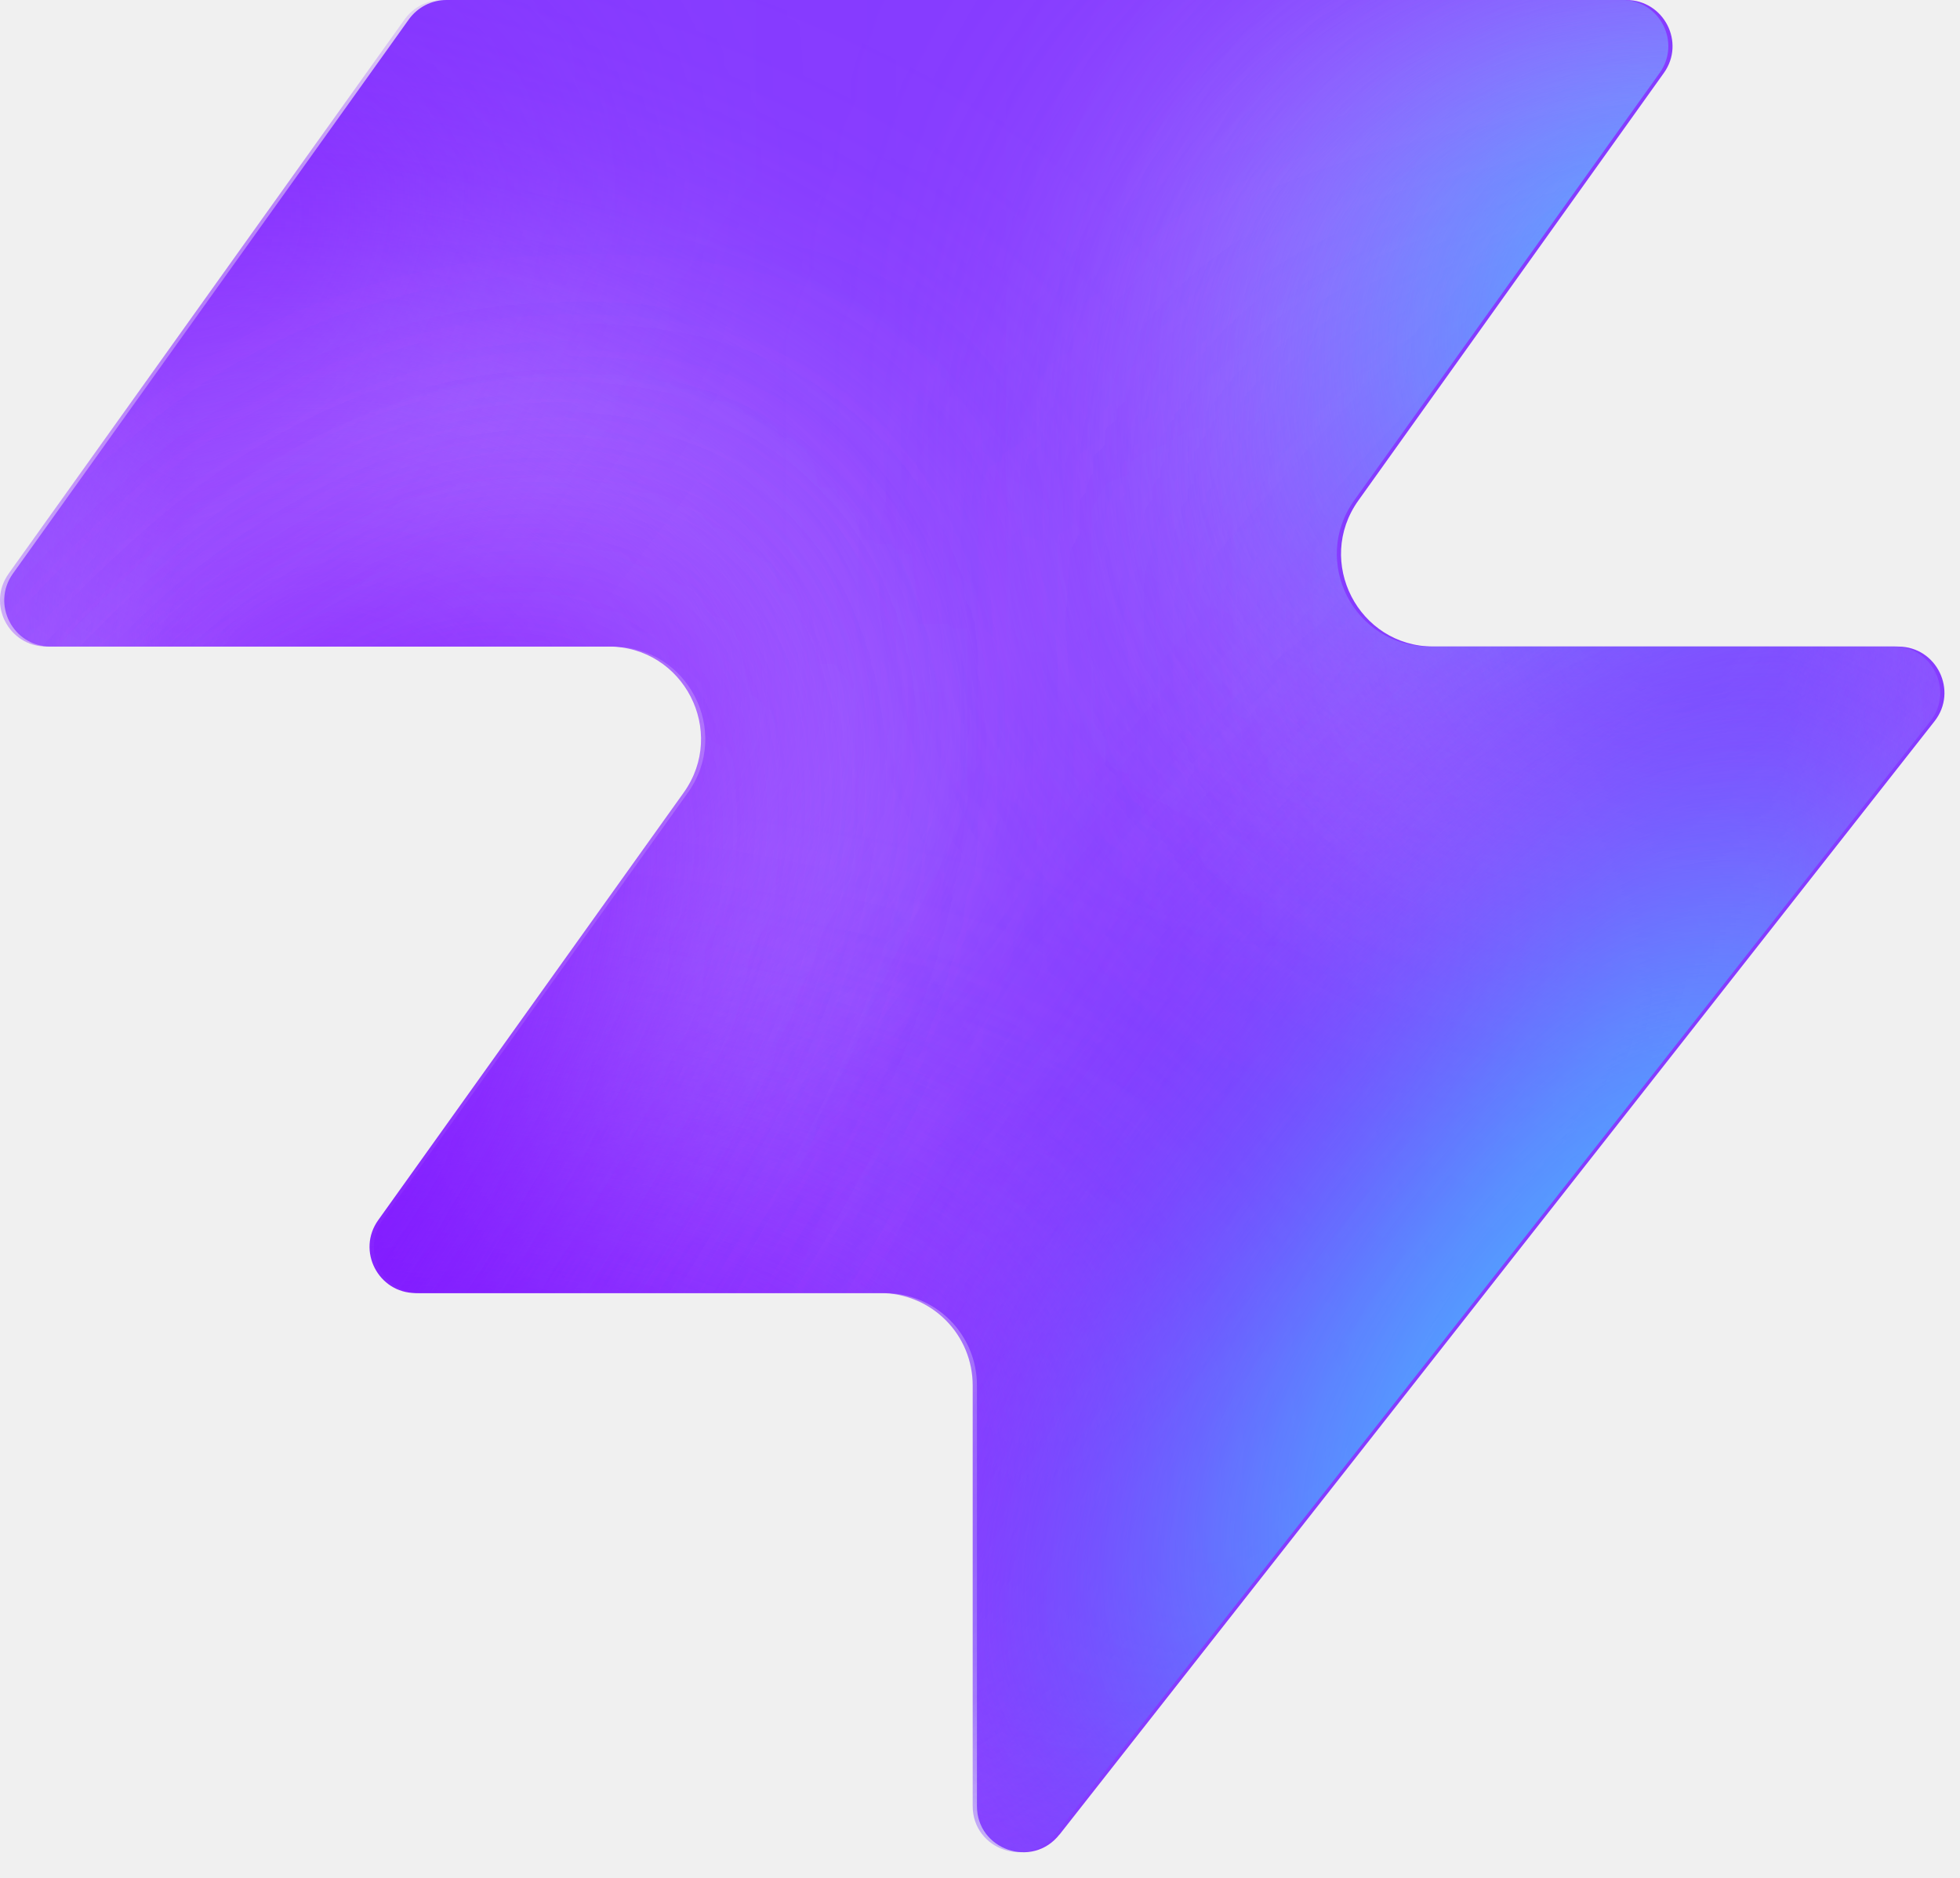
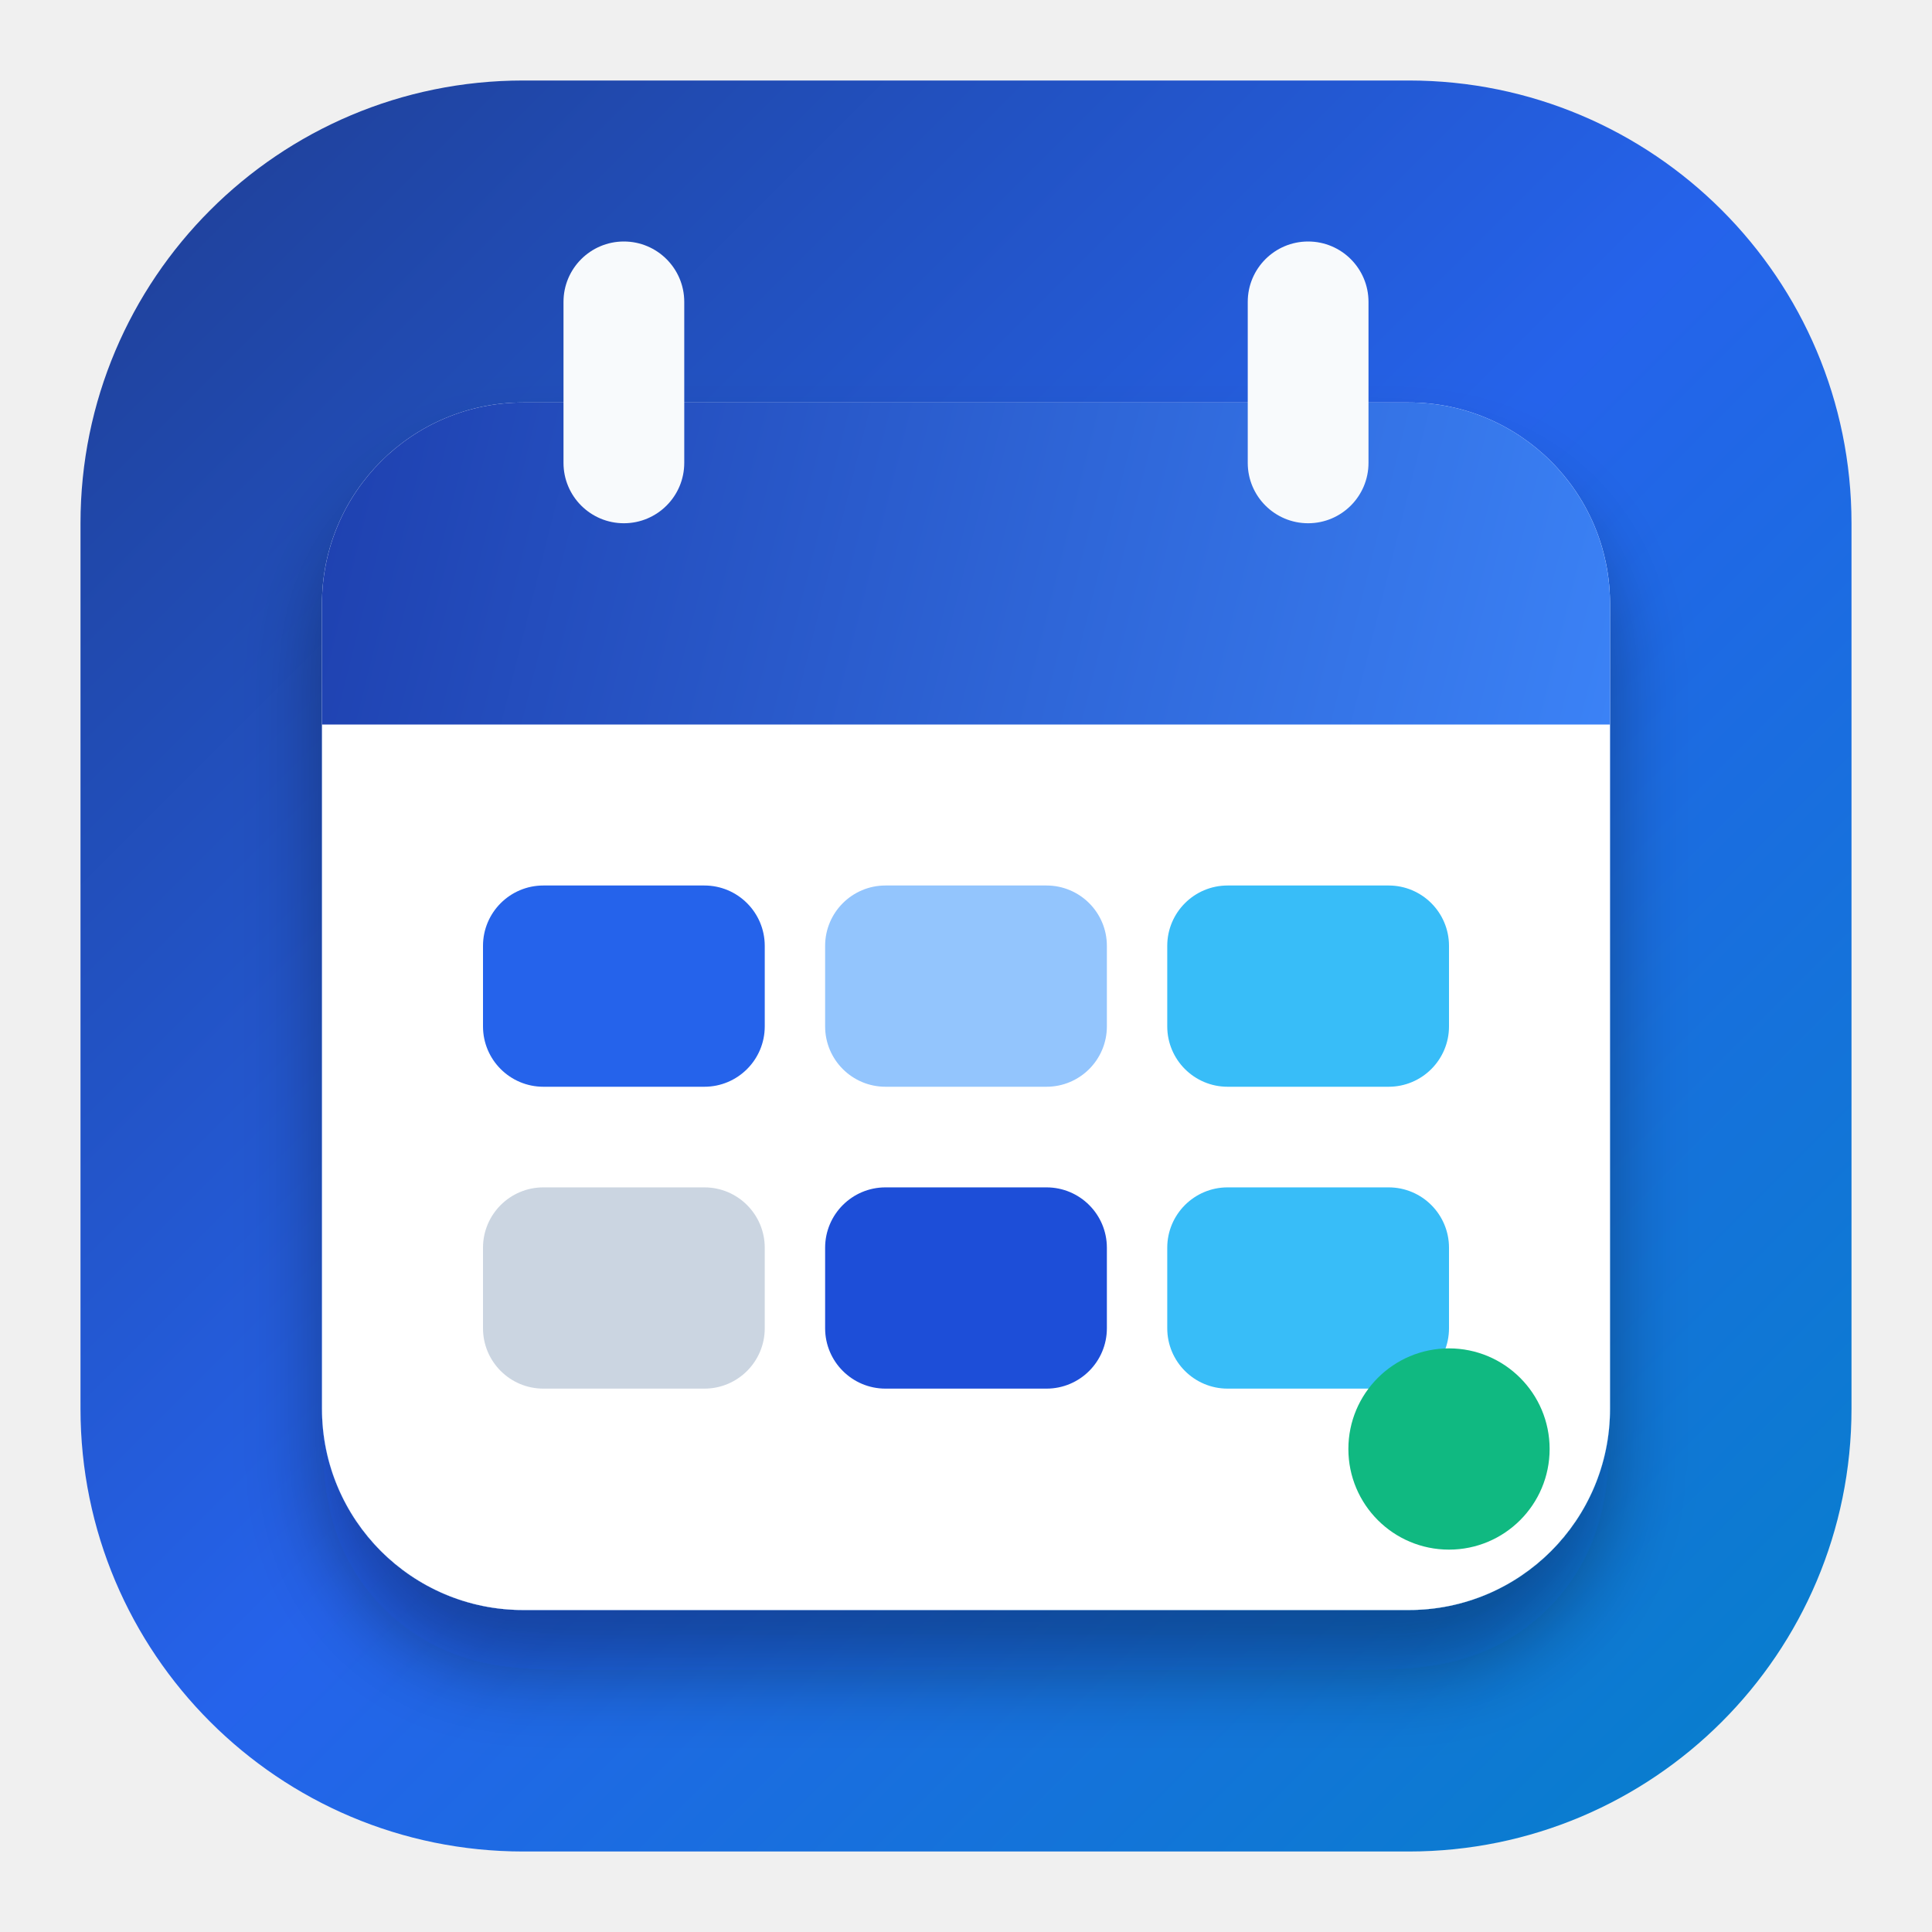
- <svg xmlns="http://www.w3.org/2000/svg" width="48" height="46" fill="none" viewBox="0 0 48 46">
-   <path fill="#863bff" d="M25.946 44.938c-.664.845-2.021.375-2.021-.698V33.937a2.26 2.26 0 0 0-2.262-2.262H10.287c-.92 0-1.456-1.04-.92-1.788l7.48-10.471c1.07-1.497 0-3.578-1.842-3.578H1.237c-.92 0-1.456-1.04-.92-1.788L10.013.474c.214-.297.556-.474.92-.474h28.894c.92 0 1.456 1.04.92 1.788l-7.48 10.471c-1.07 1.498 0 3.579 1.842 3.579h11.377c.943 0 1.473 1.088.89 1.83L25.947 44.94z" style="fill:#863bff;fill:color(display-p3 .525 .23 1);fill-opacity:1" />
-   <mask id="a" width="48" height="46" x="0" y="0" maskUnits="userSpaceOnUse" style="mask-type:alpha">
-     <path fill="#000" d="M25.842 44.938c-.664.844-2.021.375-2.021-.698V33.937a2.26 2.26 0 0 0-2.262-2.262H10.183c-.92 0-1.456-1.04-.92-1.788l7.48-10.471c1.07-1.498 0-3.579-1.842-3.579H1.133c-.92 0-1.456-1.04-.92-1.787L9.91.473c.214-.297.556-.474.92-.474h28.894c.92 0 1.456 1.04.92 1.788l-7.48 10.471c-1.07 1.498 0 3.578 1.842 3.578h11.377c.943 0 1.473 1.088.89 1.832L25.843 44.94z" style="fill:#000;fill-opacity:1" />
-   </mask>
-   <g mask="url(#a)">
-     <g filter="url(#b)">
-       <ellipse cx="5.508" cy="14.704" fill="#ede6ff" rx="5.508" ry="14.704" style="fill:#ede6ff;fill:color(display-p3 .927 .903 1);fill-opacity:1" transform="matrix(.00324 1 1 -.00324 -4.47 31.516)" />
-     </g>
-     <g filter="url(#c)">
-       <ellipse cx="10.399" cy="29.851" fill="#ede6ff" rx="10.399" ry="29.851" style="fill:#ede6ff;fill:color(display-p3 .927 .903 1);fill-opacity:1" transform="matrix(.00324 1 1 -.00324 -39.328 7.883)" />
-     </g>
-     <g filter="url(#d)">
-       <ellipse cx="5.508" cy="30.487" fill="#7e14ff" rx="5.508" ry="30.487" style="fill:#7e14ff;fill:color(display-p3 .492 .077 1);fill-opacity:1" transform="rotate(89.814 -25.913 -14.639)scale(1 -1)" />
-     </g>
-     <g filter="url(#e)">
-       <ellipse cx="5.508" cy="30.599" fill="#7e14ff" rx="5.508" ry="30.599" style="fill:#7e14ff;fill:color(display-p3 .492 .077 1);fill-opacity:1" transform="rotate(89.814 -32.644 -3.334)scale(1 -1)" />
-     </g>
-     <g filter="url(#f)">
-       <ellipse cx="5.508" cy="30.599" fill="#7e14ff" rx="5.508" ry="30.599" style="fill:#7e14ff;fill:color(display-p3 .492 .077 1);fill-opacity:1" transform="matrix(.00324 1 1 -.00324 -34.34 30.47)" />
-     </g>
-     <g filter="url(#g)">
-       <ellipse cx="14.072" cy="22.078" fill="#ede6ff" rx="14.072" ry="22.078" style="fill:#ede6ff;fill:color(display-p3 .927 .903 1);fill-opacity:1" transform="rotate(93.35 24.506 48.493)scale(-1 1)" />
-     </g>
-     <g filter="url(#h)">
-       <ellipse cx="3.47" cy="21.501" fill="#7e14ff" rx="3.47" ry="21.501" style="fill:#7e14ff;fill:color(display-p3 .492 .077 1);fill-opacity:1" transform="rotate(89.009 28.708 47.59)scale(-1 1)" />
-     </g>
-     <g filter="url(#i)">
-       <ellipse cx="3.47" cy="21.501" fill="#7e14ff" rx="3.47" ry="21.501" style="fill:#7e14ff;fill:color(display-p3 .492 .077 1);fill-opacity:1" transform="rotate(89.009 28.708 47.59)scale(-1 1)" />
-     </g>
-     <g filter="url(#j)">
-       <ellipse cx=".387" cy="8.972" fill="#7e14ff" rx="4.407" ry="29.108" style="fill:#7e14ff;fill:color(display-p3 .492 .077 1);fill-opacity:1" transform="rotate(39.51 .387 8.972)" />
-     </g>
-     <g filter="url(#k)">
-       <ellipse cx="47.523" cy="-6.092" fill="#7e14ff" rx="4.407" ry="29.108" style="fill:#7e14ff;fill:color(display-p3 .492 .077 1);fill-opacity:1" transform="rotate(37.892 47.523 -6.092)" />
-     </g>
-     <g filter="url(#l)">
-       <ellipse cx="41.412" cy="6.333" fill="#47bfff" rx="5.971" ry="9.665" style="fill:#47bfff;fill:color(display-p3 .28 .748 1);fill-opacity:1" transform="rotate(37.892 41.412 6.333)" />
-     </g>
-     <g filter="url(#m)">
-       <ellipse cx="-1.879" cy="38.332" fill="#7e14ff" rx="4.407" ry="29.108" style="fill:#7e14ff;fill:color(display-p3 .492 .077 1);fill-opacity:1" transform="rotate(37.892 -1.88 38.332)" />
-     </g>
-     <g filter="url(#n)">
-       <ellipse cx="-1.879" cy="38.332" fill="#7e14ff" rx="4.407" ry="29.108" style="fill:#7e14ff;fill:color(display-p3 .492 .077 1);fill-opacity:1" transform="rotate(37.892 -1.88 38.332)" />
-     </g>
-     <g filter="url(#o)">
-       <ellipse cx="35.651" cy="29.907" fill="#7e14ff" rx="4.407" ry="29.108" style="fill:#7e14ff;fill:color(display-p3 .492 .077 1);fill-opacity:1" transform="rotate(37.892 35.651 29.907)" />
-     </g>
-     <g filter="url(#p)">
-       <ellipse cx="38.418" cy="32.4" fill="#47bfff" rx="5.971" ry="15.297" style="fill:#47bfff;fill:color(display-p3 .28 .748 1);fill-opacity:1" transform="rotate(37.892 38.418 32.4)" />
-     </g>
-   </g>
+ <svg xmlns="http://www.w3.org/2000/svg" viewBox="0 0 48 48" width="48" height="48" fill="none">
  <defs>
-     <filter id="b" width="60.045" height="41.654" x="-19.77" y="16.149" color-interpolation-filters="sRGB" filterUnits="userSpaceOnUse">
-       <feFlood flood-opacity="0" result="BackgroundImageFix" />
-       <feBlend in="SourceGraphic" in2="BackgroundImageFix" result="shape" />
-       <feGaussianBlur result="effect1_foregroundBlur_2002_17158" stdDeviation="7.659" />
-     </filter>
-     <filter id="c" width="90.34" height="51.437" x="-54.613" y="-7.533" color-interpolation-filters="sRGB" filterUnits="userSpaceOnUse">
-       <feFlood flood-opacity="0" result="BackgroundImageFix" />
-       <feBlend in="SourceGraphic" in2="BackgroundImageFix" result="shape" />
-       <feGaussianBlur result="effect1_foregroundBlur_2002_17158" stdDeviation="7.659" />
-     </filter>
-     <filter id="d" width="79.355" height="29.4" x="-49.64" y="2.03" color-interpolation-filters="sRGB" filterUnits="userSpaceOnUse">
-       <feFlood flood-opacity="0" result="BackgroundImageFix" />
-       <feBlend in="SourceGraphic" in2="BackgroundImageFix" result="shape" />
-       <feGaussianBlur result="effect1_foregroundBlur_2002_17158" stdDeviation="4.596" />
-     </filter>
-     <filter id="e" width="79.579" height="29.4" x="-45.045" y="20.029" color-interpolation-filters="sRGB" filterUnits="userSpaceOnUse">
-       <feFlood flood-opacity="0" result="BackgroundImageFix" />
-       <feBlend in="SourceGraphic" in2="BackgroundImageFix" result="shape" />
-       <feGaussianBlur result="effect1_foregroundBlur_2002_17158" stdDeviation="4.596" />
-     </filter>
-     <filter id="f" width="79.579" height="29.4" x="-43.513" y="21.178" color-interpolation-filters="sRGB" filterUnits="userSpaceOnUse">
-       <feFlood flood-opacity="0" result="BackgroundImageFix" />
-       <feBlend in="SourceGraphic" in2="BackgroundImageFix" result="shape" />
-       <feGaussianBlur result="effect1_foregroundBlur_2002_17158" stdDeviation="4.596" />
-     </filter>
-     <filter id="g" width="74.749" height="58.852" x="15.756" y="-17.901" color-interpolation-filters="sRGB" filterUnits="userSpaceOnUse">
-       <feFlood flood-opacity="0" result="BackgroundImageFix" />
-       <feBlend in="SourceGraphic" in2="BackgroundImageFix" result="shape" />
-       <feGaussianBlur result="effect1_foregroundBlur_2002_17158" stdDeviation="7.659" />
-     </filter>
-     <filter id="h" width="61.377" height="25.362" x="23.548" y="2.284" color-interpolation-filters="sRGB" filterUnits="userSpaceOnUse">
-       <feFlood flood-opacity="0" result="BackgroundImageFix" />
-       <feBlend in="SourceGraphic" in2="BackgroundImageFix" result="shape" />
-       <feGaussianBlur result="effect1_foregroundBlur_2002_17158" stdDeviation="4.596" />
-     </filter>
-     <filter id="i" width="61.377" height="25.362" x="23.548" y="2.284" color-interpolation-filters="sRGB" filterUnits="userSpaceOnUse">
-       <feFlood flood-opacity="0" result="BackgroundImageFix" />
-       <feBlend in="SourceGraphic" in2="BackgroundImageFix" result="shape" />
-       <feGaussianBlur result="effect1_foregroundBlur_2002_17158" stdDeviation="4.596" />
-     </filter>
-     <filter id="j" width="56.045" height="63.649" x="-27.636" y="-22.853" color-interpolation-filters="sRGB" filterUnits="userSpaceOnUse">
-       <feFlood flood-opacity="0" result="BackgroundImageFix" />
-       <feBlend in="SourceGraphic" in2="BackgroundImageFix" result="shape" />
-       <feGaussianBlur result="effect1_foregroundBlur_2002_17158" stdDeviation="4.596" />
-     </filter>
-     <filter id="k" width="54.814" height="64.646" x="20.116" y="-38.415" color-interpolation-filters="sRGB" filterUnits="userSpaceOnUse">
-       <feFlood flood-opacity="0" result="BackgroundImageFix" />
-       <feBlend in="SourceGraphic" in2="BackgroundImageFix" result="shape" />
-       <feGaussianBlur result="effect1_foregroundBlur_2002_17158" stdDeviation="4.596" />
-     </filter>
-     <filter id="l" width="33.541" height="35.313" x="24.641" y="-11.323" color-interpolation-filters="sRGB" filterUnits="userSpaceOnUse">
-       <feFlood flood-opacity="0" result="BackgroundImageFix" />
-       <feBlend in="SourceGraphic" in2="BackgroundImageFix" result="shape" />
-       <feGaussianBlur result="effect1_foregroundBlur_2002_17158" stdDeviation="4.596" />
-     </filter>
-     <filter id="m" width="54.814" height="64.646" x="-29.286" y="6.009" color-interpolation-filters="sRGB" filterUnits="userSpaceOnUse">
-       <feFlood flood-opacity="0" result="BackgroundImageFix" />
-       <feBlend in="SourceGraphic" in2="BackgroundImageFix" result="shape" />
-       <feGaussianBlur result="effect1_foregroundBlur_2002_17158" stdDeviation="4.596" />
-     </filter>
-     <filter id="n" width="54.814" height="64.646" x="-29.286" y="6.009" color-interpolation-filters="sRGB" filterUnits="userSpaceOnUse">
-       <feFlood flood-opacity="0" result="BackgroundImageFix" />
-       <feBlend in="SourceGraphic" in2="BackgroundImageFix" result="shape" />
-       <feGaussianBlur result="effect1_foregroundBlur_2002_17158" stdDeviation="4.596" />
-     </filter>
-     <filter id="o" width="54.814" height="64.646" x="8.244" y="-2.416" color-interpolation-filters="sRGB" filterUnits="userSpaceOnUse">
-       <feFlood flood-opacity="0" result="BackgroundImageFix" />
-       <feBlend in="SourceGraphic" in2="BackgroundImageFix" result="shape" />
-       <feGaussianBlur result="effect1_foregroundBlur_2002_17158" stdDeviation="4.596" />
-     </filter>
-     <filter id="p" width="39.409" height="43.623" x="18.713" y="10.588" color-interpolation-filters="sRGB" filterUnits="userSpaceOnUse">
-       <feFlood flood-opacity="0" result="BackgroundImageFix" />
-       <feBlend in="SourceGraphic" in2="BackgroundImageFix" result="shape" />
-       <feGaussianBlur result="effect1_foregroundBlur_2002_17158" stdDeviation="4.596" />
+     <linearGradient id="brandGrad" x1="0" y1="0" x2="48" y2="48" gradientUnits="userSpaceOnUse">
+       <stop offset="0%" stop-color="#1e3a8a" />
+       <stop offset="50%" stop-color="#2563eb" />
+       <stop offset="100%" stop-color="#0284c7" />
+     </linearGradient>
+     <linearGradient id="headerGrad" x1="8" y1="10" x2="40" y2="18" gradientUnits="userSpaceOnUse">
+       <stop offset="0%" stop-color="#1e40af" />
+       <stop offset="100%" stop-color="#3b82f6" />
+     </linearGradient>
+     <filter id="dropShadow" x="-10%" y="-10%" width="120%" height="120%" filterUnits="userSpaceOnUse">
+       <feDropShadow dx="0" dy="1.5" stdDeviation="1" flood-color="#090d16" flood-opacity="0.35" />
    </filter>
  </defs>
+   <rect x="2" y="2" width="44" height="44" rx="11" fill="url(#brandGrad)" />
+   <rect x="8" y="10" width="32" height="30" rx="5" fill="#ffffff" filter="url(#dropShadow)" />
+   <path d="M8 15C8 12.239 10.239 10 13 10H35C37.761 10 40 12.239 40 15V18H8V15Z" fill="url(#headerGrad)" />
+   <rect x="14" y="6" width="3" height="7" rx="1.5" fill="#f8fafc" />
+   <rect x="31" y="6" width="3" height="7" rx="1.5" fill="#f8fafc" />
+   <rect x="12" y="22" width="7" height="5" rx="1.5" fill="#2563eb" />
+   <rect x="20.5" y="22" width="7" height="5" rx="1.5" fill="#93c5fd" />
+   <rect x="29" y="22" width="7" height="5" rx="1.5" fill="#38bdf8" />
+   <rect x="12" y="29.5" width="7" height="5" rx="1.5" fill="#cbd5e1" />
+   <rect x="20.5" y="29.5" width="7" height="5" rx="1.5" fill="#1d4ed8" />
+   <rect x="29" y="29.5" width="7" height="5" rx="1.5" fill="#38bdf8" />
+   <circle cx="36" cy="36" r="2.5" fill="#10b981" />
</svg>
